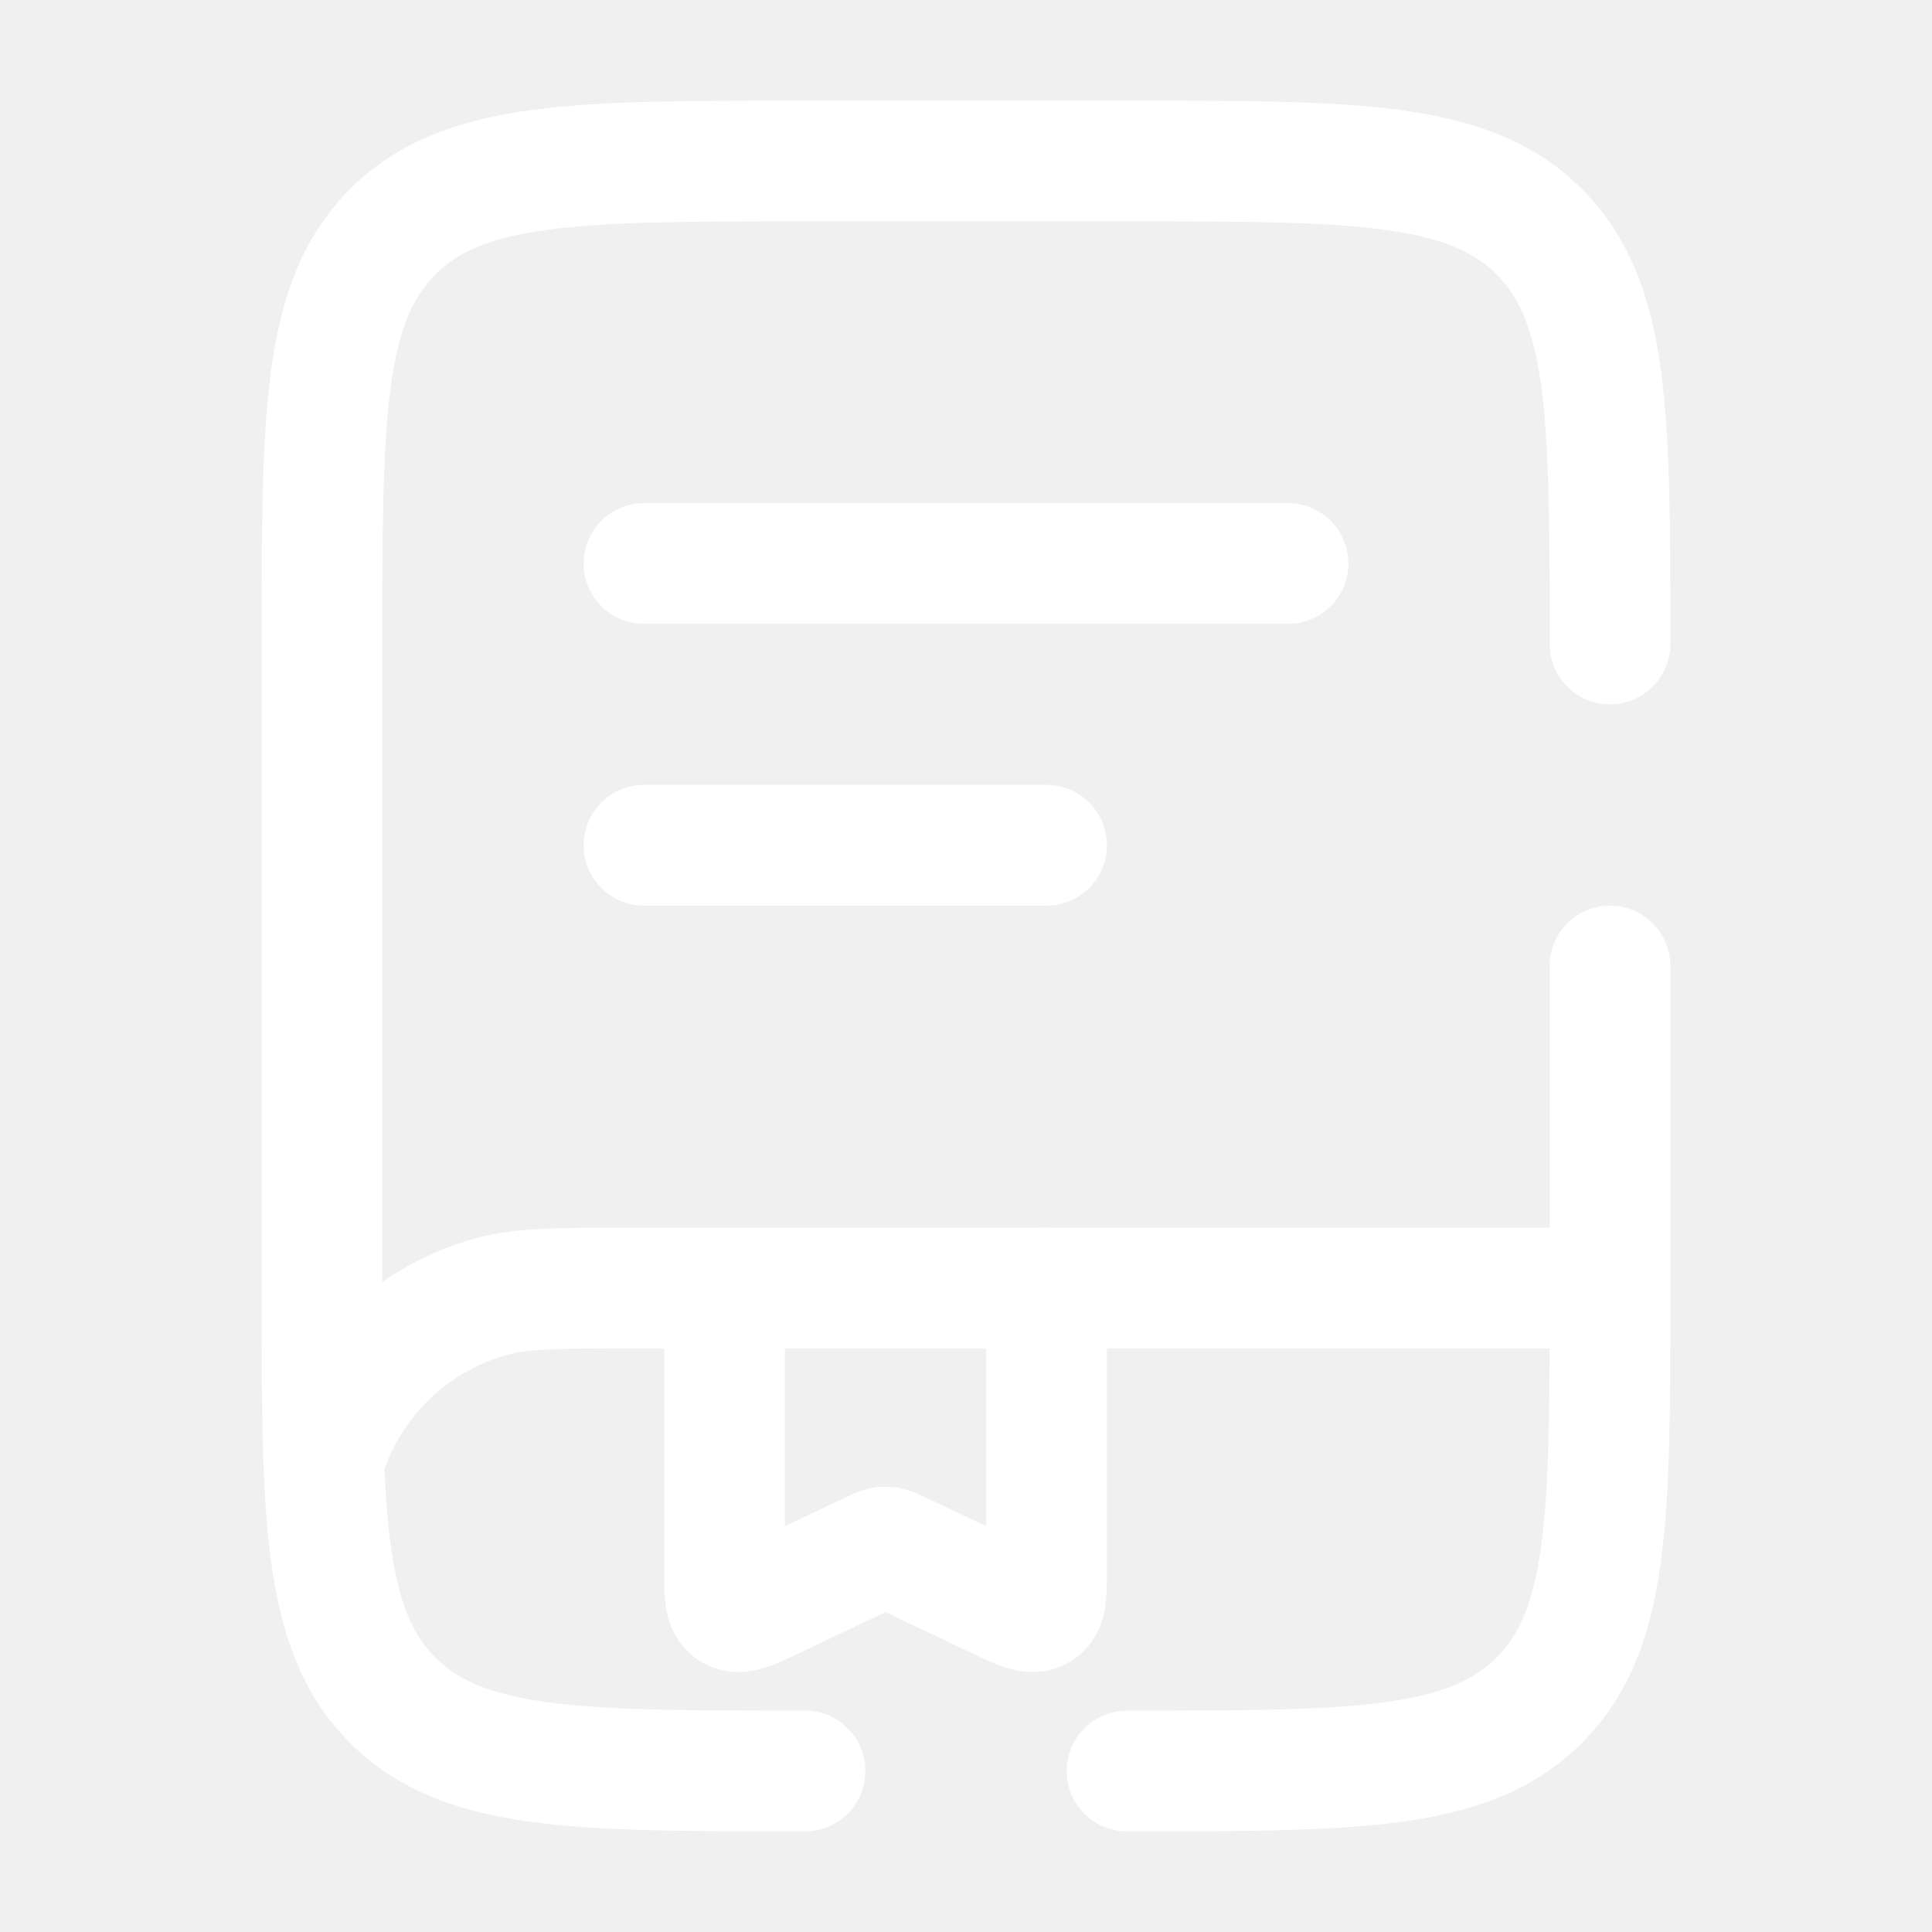
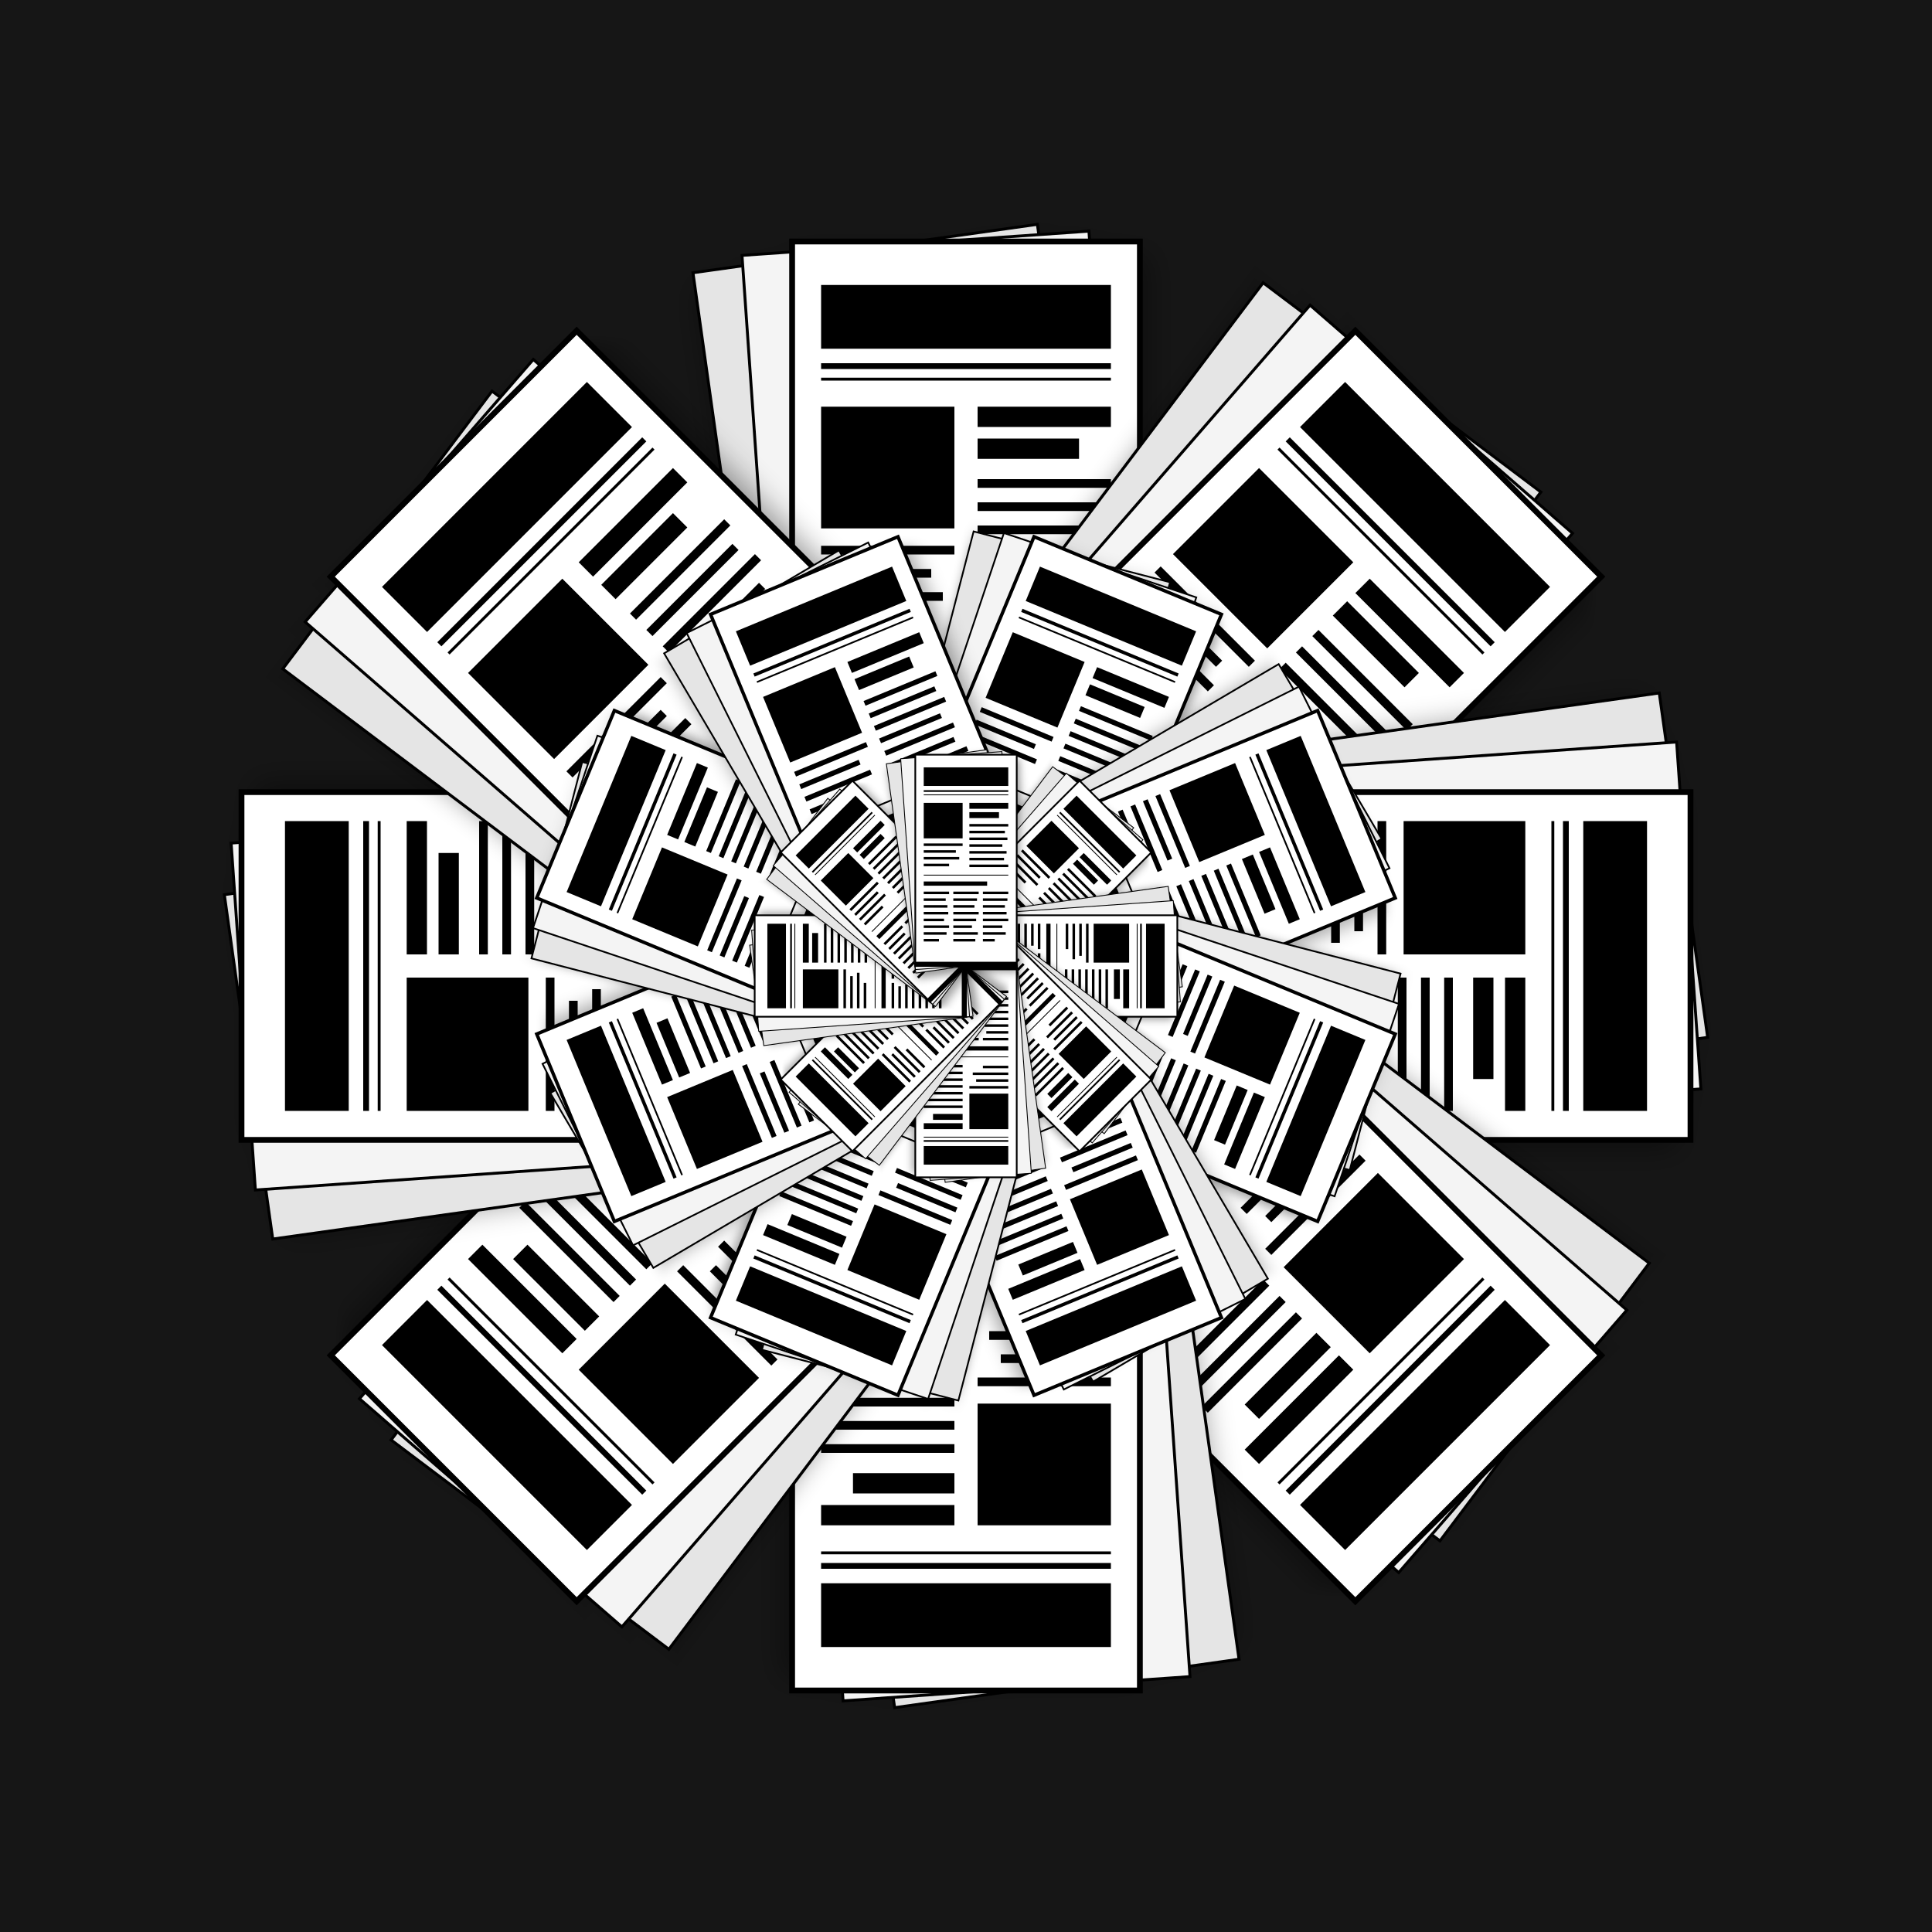
- <svg xmlns="http://www.w3.org/2000/svg" width="800px" height="800px" viewBox="0 0 24 24" fill="none">
-   <path d="M19.898 16H7.898C6.968 16 6.503 16 6.121 16.102C5.086 16.38 4.277 17.188 4 18.224" stroke="#FFFFFF" stroke-width="1.5" />
-   <path d="M8 7H16" stroke="#FFFFFF" stroke-width="1.5" stroke-linecap="round" />
-   <path d="M8 10.5H13" stroke="#FFFFFF" stroke-width="1.5" stroke-linecap="round" />
-   <path d="M13 16V19.531C13 19.806 13 19.944 12.905 20C12.81 20.056 12.681 19.994 12.421 19.871L11.179 19.281C11.091 19.239 11.047 19.218 11 19.218C10.953 19.218 10.909 19.239 10.821 19.281L9.579 19.871C9.319 19.994 9.19 20.056 9.095 20C9 19.944 9 19.806 9 19.531V16.45" stroke="#FFFFFF" stroke-width="1.5" stroke-linecap="round" />
-   <path d="M10 22C7.172 22 5.757 22 4.879 21.121C4 20.243 4 18.828 4 16V8C4 5.172 4 3.757 4.879 2.879C5.757 2 7.172 2 10 2H14C16.828 2 18.243 2 19.121 2.879C20 3.757 20 5.172 20 8M14 22C16.828 22 18.243 22 19.121 21.121C20 20.243 20 18.828 20 16V12" stroke="#FFFFFF" stroke-width="1.5" stroke-linecap="round" />
+ <svg xmlns="http://www.w3.org/2000/svg" viewBox="0 0 800 800" width="100%" height="100%">
+   <defs>
+     <filter id="shadow" x="-50%" y="-50%" width="200%" height="200%">
+       <feDropShadow dx="2" dy="6" stdDeviation="5" flood-color="#000000" flood-opacity="0.4" />
+     </filter>
+     <g id="news-blade" filter="url(#shadow)">
+       <rect x="-60" y="-250" width="120" height="250" fill="#e5e5e5" stroke="#000000" stroke-width="1" transform="rotate(-8)" />
+       <rect x="-60" y="-250" width="120" height="250" fill="#f4f4f4" stroke="#000000" stroke-width="1" transform="rotate(-4)" />
+       <rect x="-60" y="-250" width="120" height="250" fill="#ffffff" stroke="#000000" stroke-width="2" />
+       <rect x="-50" y="-235" width="100" height="22" fill="#000000" />
+       <rect x="-50" y="-208" width="100" height="2" fill="#000000" />
+       <rect x="-50" y="-203" width="100" height="1" fill="#000000" />
+       <rect x="-50" y="-193" width="46" height="42" fill="#000000" />
+       <rect x="-50" y="-145" width="46" height="3" fill="#000000" />
+       <rect x="-50" y="-137" width="38" height="3" fill="#000000" />
+       <rect x="-50" y="-129" width="42" height="3" fill="#000000" />
+       <rect x="-50" y="-121" width="30" height="3" fill="#000000" />
+       <rect x="4" y="-193" width="46" height="7" fill="#000000" />
+       <rect x="4" y="-182" width="35" height="7" fill="#000000" />
+       <rect x="4" y="-168" width="46" height="3" fill="#000000" />
+       <rect x="4" y="-160" width="42" height="3" fill="#000000" />
+       <rect x="4" y="-152" width="45" height="3" fill="#000000" />
+       <rect x="4" y="-144" width="39" height="3" fill="#000000" />
+       <rect x="4" y="-136" width="44" height="3" fill="#000000" />
+       <rect x="4" y="-128" width="41" height="3" fill="#000000" />
+       <rect x="4" y="-120" width="46" height="3" fill="#000000" />
+       <rect x="-50" y="-108" width="100" height="1" fill="#000000" />
+       <rect x="-50" y="-100" width="75" height="5" fill="#000000" />
+       <rect x="-50" y="-88" width="30" height="3" fill="#000000" />
+       <rect x="-50" y="-80" width="26" height="3" fill="#000000" />
+       <rect x="-50" y="-72" width="28" height="3" fill="#000000" />
+       <rect x="-50" y="-64" width="29" height="3" fill="#000000" />
+       <rect x="-50" y="-56" width="24" height="3" fill="#000000" />
+       <rect x="-50" y="-48" width="30" height="3" fill="#000000" />
+       <rect x="-50" y="-40" width="27" height="3" fill="#000000" />
+       <rect x="-50" y="-32" width="18" height="3" fill="#000000" />
+       <rect x="-15" y="-88" width="30" height="3" fill="#000000" />
+       <rect x="-15" y="-80" width="28" height="3" fill="#000000" />
+       <rect x="-15" y="-72" width="25" height="3" fill="#000000" />
+       <rect x="-15" y="-64" width="30" height="3" fill="#000000" />
+       <rect x="-15" y="-56" width="27" height="3" fill="#000000" />
+       <rect x="-15" y="-48" width="22" height="3" fill="#000000" />
+       <rect x="-15" y="-40" width="29" height="3" fill="#000000" />
+       <rect x="-15" y="-32" width="26" height="3" fill="#000000" />
+       <rect x="20" y="-88" width="30" height="3" fill="#000000" />
+       <rect x="20" y="-80" width="29" height="3" fill="#000000" />
+       <rect x="20" y="-72" width="26" height="3" fill="#000000" />
+       <rect x="20" y="-64" width="28" height="3" fill="#000000" />
+       <rect x="20" y="-56" width="30" height="3" fill="#000000" />
+       <rect x="20" y="-48" width="23" height="3" fill="#000000" />
+       <rect x="20" y="-40" width="27" height="3" fill="#000000" />
+       <rect x="20" y="-32" width="14" height="3" fill="#000000" />
+       <rect x="-60" y="-5" width="120" height="5" fill="#000000" />
+     </g>
+     <g id="kaleido-ring">
+       <use href="#news-blade" transform="rotate(0)" />
+       <use href="#news-blade" transform="rotate(45)" />
+       <use href="#news-blade" transform="rotate(90)" />
+       <use href="#news-blade" transform="rotate(135)" />
+       <use href="#news-blade" transform="rotate(180)" />
+       <use href="#news-blade" transform="rotate(225)" />
+       <use href="#news-blade" transform="rotate(270)" />
+       <use href="#news-blade" transform="rotate(315)" />
+     </g>
+   </defs>
+   <rect width="800" height="800" fill="#161616" />
+   <g transform="translate(400, 400)">
+     <use href="#kaleido-ring" transform="scale(1.2) rotate(0)" />
+     <use href="#kaleido-ring" transform="scale(0.7) rotate(22.5)" />
+     <use href="#kaleido-ring" transform="scale(0.35) rotate(45)" />
+   </g>
</svg>
